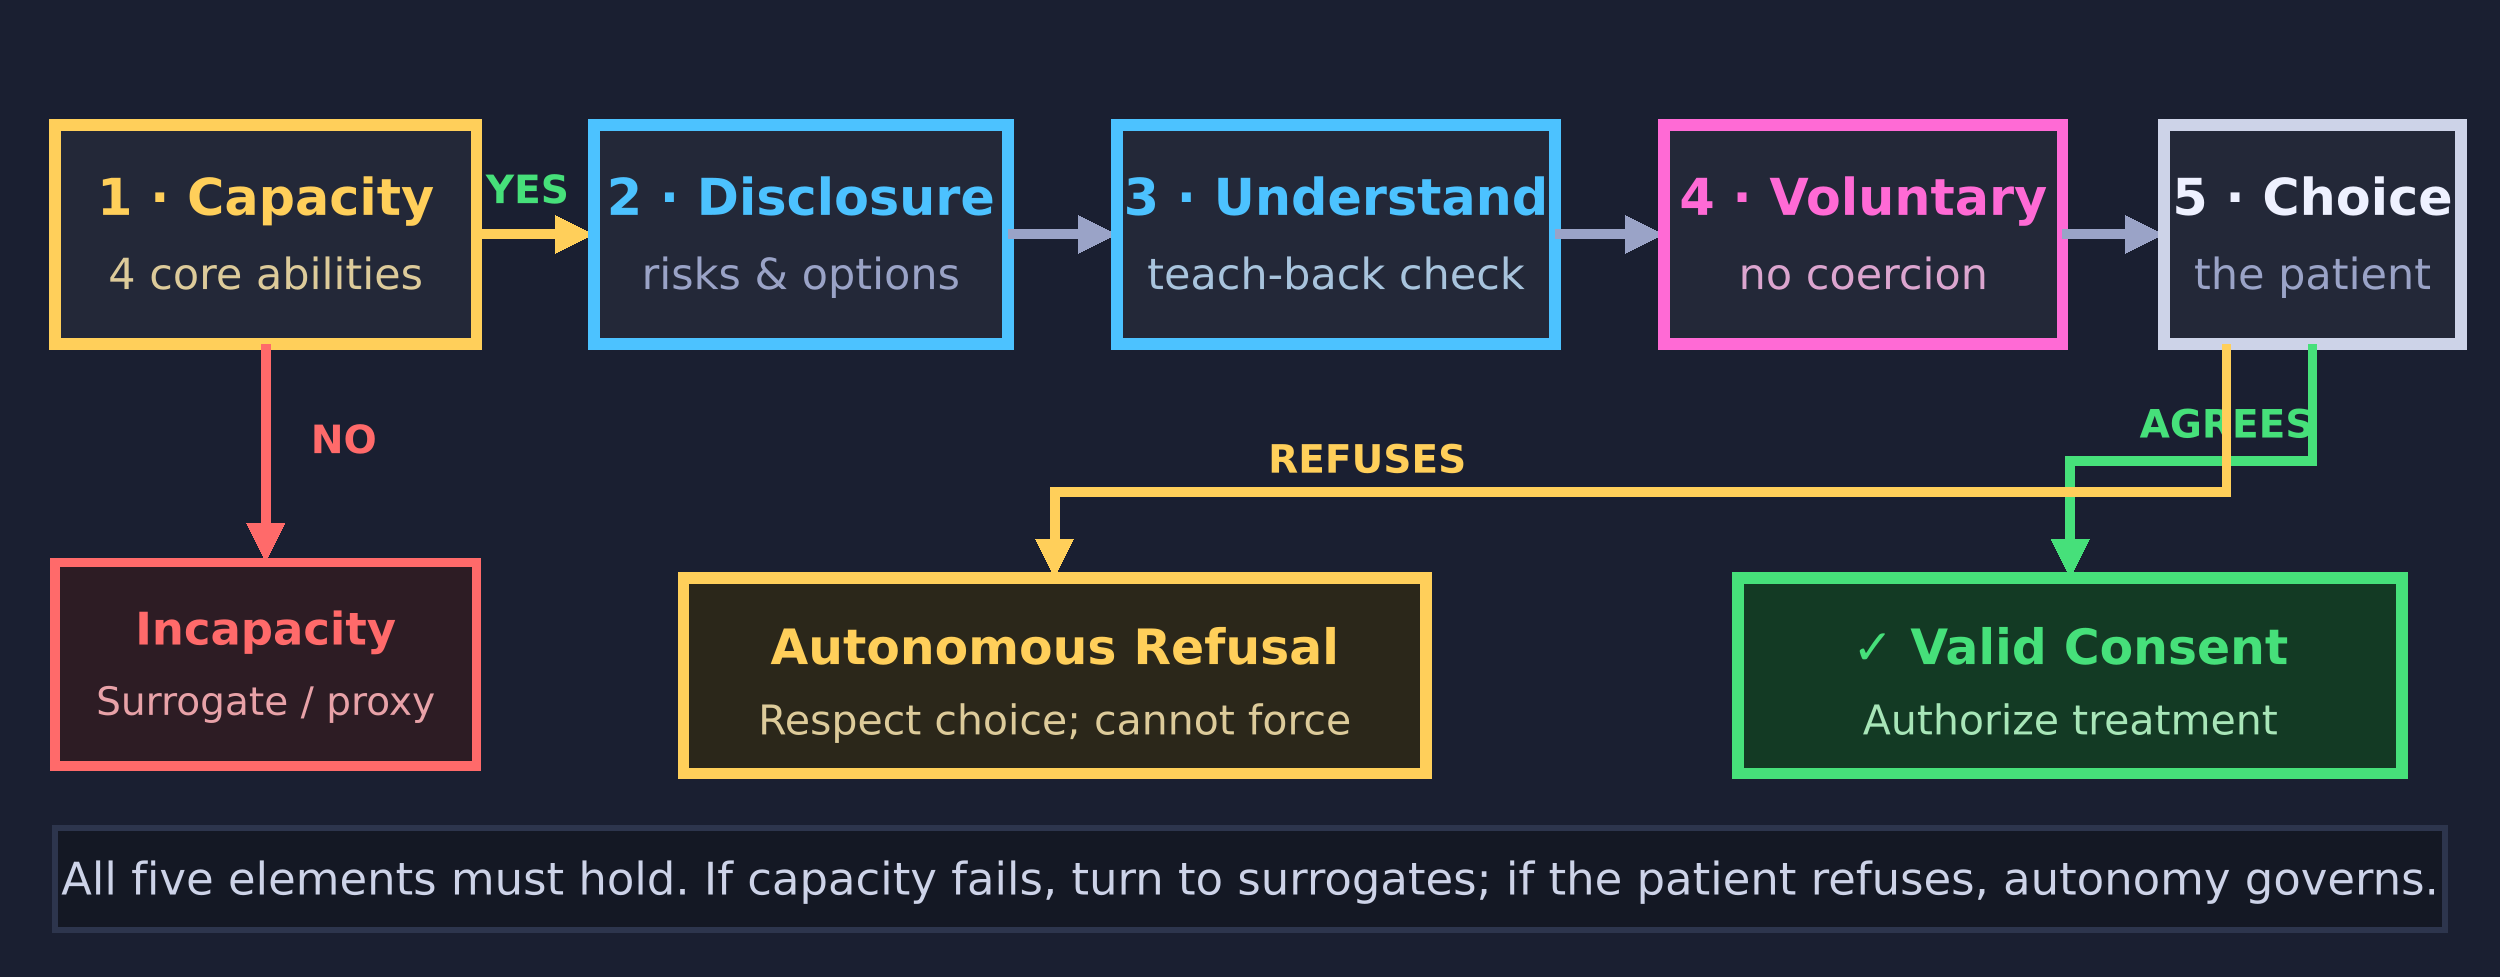
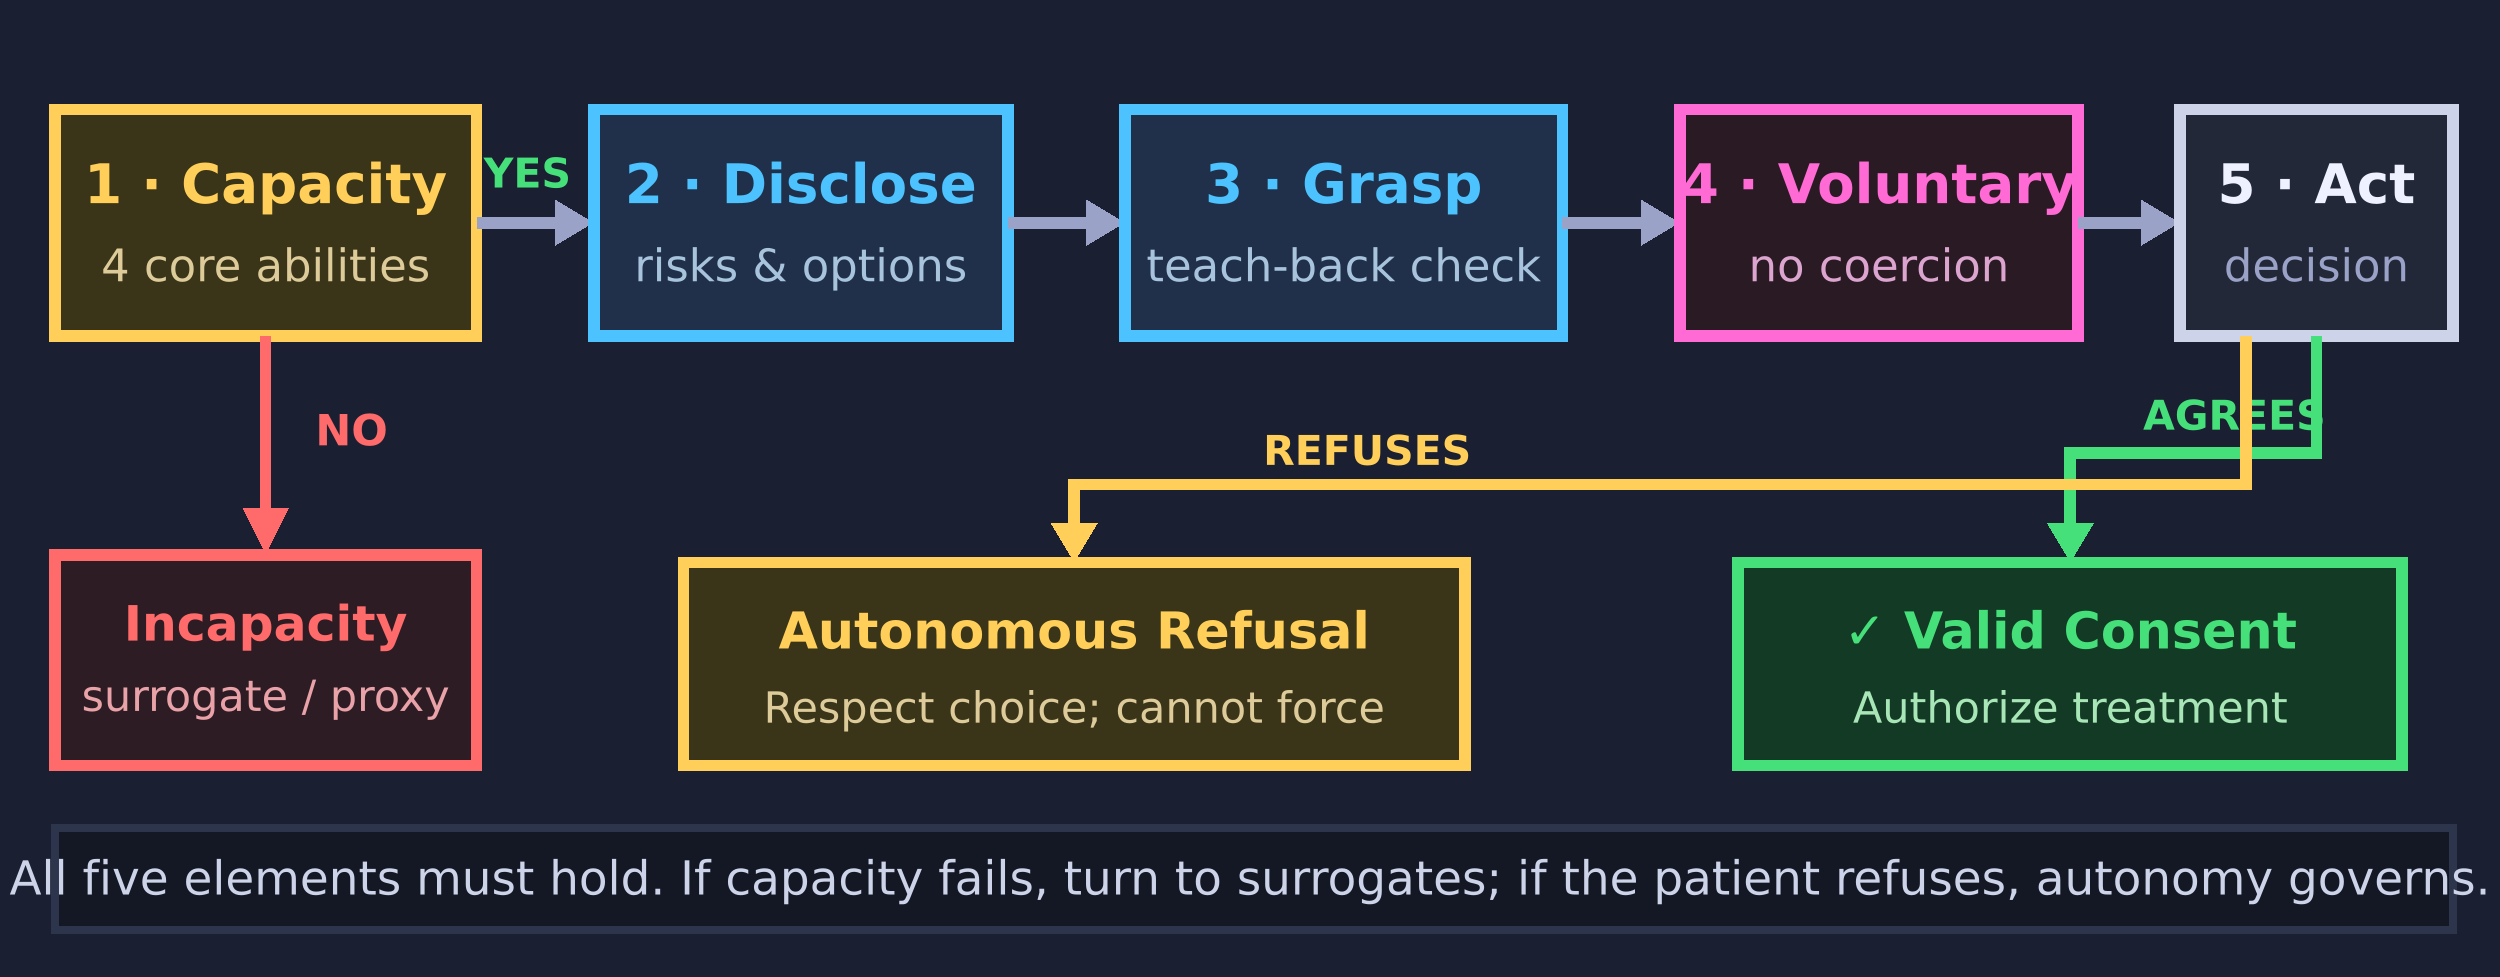
<svg xmlns="http://www.w3.org/2000/svg" viewBox="0 0 640 250" shape-rendering="crispEdges" role="img" aria-label="Clinical flowchart for informed consent and capacity. First assess decision-making capacity across four abilities: understand, appreciate, reason, communicate. If capacity is lacking, transition to a surrogate decision-maker under substituted judgment or best interests. If capacity is present, proceed through adequate disclosure under the reasonable-patient standard, verify understanding using teach-back dialogue, and ensure voluntariness free of coercion or manipulation. If the patient authorizes, proceed with treatment; if the competent patient refuses, respect the refusal as an exercise of autonomy.">
  <rect width="640" height="250" fill="#1a1f31" />
  <g font-family="Verdana, DejaVu Sans, sans-serif" text-anchor="middle">
-     <rect x="14" y="32" width="108" height="56" fill="#232838" stroke="#ffcf5a" stroke-width="3" />
-     <text x="68" y="55" fill="#ffcf5a" font-size="13" font-weight="bold">1 · Capacity</text>
-     <text x="68" y="74" fill="#ddcb9a" font-size="11">4 core abilities</text>
-     <path d="M68 88 L68 140" stroke="#ff6a6a" stroke-width="2.5" fill="none" />
-     <path d="M63 134 L68 144 L73 134 Z" fill="#ff6a6a" />
-     <text x="88" y="116" fill="#ff6a6a" font-size="10" font-weight="bold">NO</text>
-     <rect x="14" y="144" width="108" height="52" fill="#2d1c24" stroke="#ff6a6a" stroke-width="2.5" />
-     <text x="68" y="165" fill="#ff6a6a" font-size="11.5" font-weight="bold">Incapacity</text>
-     <text x="68" y="183" fill="#e8a2a8" font-size="10">Surrogate / proxy</text>
-     <path d="M122 60 L148 60" stroke="#ffcf5a" stroke-width="2.5" fill="none" />
-     <path d="M142 55 L152 60 L142 65 Z" fill="#ffcf5a" />
-     <text x="135" y="52" fill="#46e07a" font-size="10" font-weight="bold">YES</text>
-     <rect x="152" y="32" width="106" height="56" fill="#232838" stroke="#4cc2ff" stroke-width="3" />
-     <text x="205" y="55" fill="#4cc2ff" font-size="13" font-weight="bold">2 · Disclosure</text>
-     <text x="205" y="74" fill="#9aa3c7" font-size="11">risks &amp; options</text>
-     <path d="M258 60 L282 60" stroke="#9aa3c7" stroke-width="2.5" fill="none" />
-     <path d="M276 55 L286 60 L276 65 Z" fill="#9aa3c7" />
-     <rect x="286" y="32" width="112" height="56" fill="#232838" stroke="#4cc2ff" stroke-width="3" />
-     <text x="342" y="55" fill="#4cc2ff" font-size="13" font-weight="bold">3 · Understand</text>
-     <text x="342" y="74" fill="#a8c4dd" font-size="11">teach-back check</text>
-     <path d="M398 60 L422 60" stroke="#9aa3c7" stroke-width="2.5" fill="none" />
-     <path d="M416 55 L426 60 L416 65 Z" fill="#9aa3c7" />
-     <rect x="426" y="32" width="102" height="56" fill="#232838" stroke="#ff6ad5" stroke-width="3" />
-     <text x="477" y="55" fill="#ff6ad5" font-size="13" font-weight="bold">4 · Voluntary</text>
-     <text x="477" y="74" fill="#dca5cf" font-size="11">no coercion</text>
-     <path d="M528 60 L550 60" stroke="#9aa3c7" stroke-width="2.5" fill="none" />
-     <path d="M544 55 L554 60 L544 65 Z" fill="#9aa3c7" />
-     <rect x="554" y="32" width="76" height="56" fill="#232838" stroke="#cdd3e8" stroke-width="3" />
-     <text x="592" y="55" fill="#eef1ff" font-size="13" font-weight="bold">5 · Choice</text>
-     <text x="592" y="74" fill="#9aa3c7" font-size="11">the patient</text>
-     <g stroke="#46e07a" stroke-width="2.5" fill="none">
-       <path d="M592 88 L592 118 L530 118 L530 144" />
+     <rect x="14" y="28" width="108" height="58" fill="#3a3418" stroke="#ffcf5a" stroke-width="3" />
+     <text x="68" y="52" fill="#ffcf5a" font-size="14" font-weight="bold">1 · Capacity</text>
+     <text x="68" y="72" fill="#ddcb9a" font-size="11.5">4 core abilities</text>
+     <path d="M68 86 L68 136" stroke="#ff6a6a" stroke-width="3" fill="none" />
+     <path d="M62 130 L68 142 L74 130 Z" fill="#ff6a6a" />
+     <text x="90" y="114" fill="#ff6a6a" font-size="11" font-weight="bold">NO</text>
+     <rect x="14" y="142" width="108" height="54" fill="#2d1c24" stroke="#ff6a6a" stroke-width="3" />
+     <text x="68" y="164" fill="#ff6a6a" font-size="12.5" font-weight="bold">Incapacity</text>
+     <text x="68" y="182" fill="#e8a2a8" font-size="11">surrogate / proxy</text>
+     <path d="M122 57 L148 57" stroke="#9aa3c7" stroke-width="3" fill="none" />
+     <path d="M142 51 L152 57 L142 63 Z" fill="#9aa3c7" />
+     <text x="135" y="48" fill="#46e07a" font-size="10.5" font-weight="bold">YES</text>
+     <rect x="152" y="28" width="106" height="58" fill="#20304a" stroke="#4cc2ff" stroke-width="3" />
+     <text x="205" y="52" fill="#4cc2ff" font-size="14" font-weight="bold">2 · Disclose</text>
+     <text x="205" y="72" fill="#a8c4dd" font-size="11.5">risks &amp; options</text>
+     <path d="M258 57 L284 57" stroke="#9aa3c7" stroke-width="3" fill="none" />
+     <path d="M278 51 L288 57 L278 63 Z" fill="#9aa3c7" />
+     <rect x="288" y="28" width="112" height="58" fill="#20304a" stroke="#4cc2ff" stroke-width="3" />
+     <text x="344" y="52" fill="#4cc2ff" font-size="14" font-weight="bold">3 · Grasp</text>
+     <text x="344" y="72" fill="#a8c4dd" font-size="11.5">teach-back check</text>
+     <path d="M400 57 L426 57" stroke="#9aa3c7" stroke-width="3" fill="none" />
+     <path d="M420 51 L430 57 L420 63 Z" fill="#9aa3c7" />
+     <rect x="430" y="28" width="102" height="58" fill="#2a1a24" stroke="#ff6ad5" stroke-width="3" />
+     <text x="481" y="52" fill="#ff6ad5" font-size="14" font-weight="bold">4 · Voluntary</text>
+     <text x="481" y="72" fill="#dca5cf" font-size="11.5">no coercion</text>
+     <path d="M532 57 L554 57" stroke="#9aa3c7" stroke-width="3" fill="none" />
+     <path d="M548 51 L558 57 L548 63 Z" fill="#9aa3c7" />
+     <rect x="558" y="28" width="70" height="58" fill="#232838" stroke="#cdd3e8" stroke-width="3" />
+     <text x="593" y="52" fill="#eef1ff" font-size="14" font-weight="bold">5 · Act</text>
+     <text x="593" y="72" fill="#9aa3c7" font-size="11.5">decision</text>
+     <g stroke="#46e07a" stroke-width="3" fill="none">
+       <path d="M593 86 L593 116 L530 116 L530 140" />
    </g>
-     <path d="M525 138 L530 148 L535 138 Z" fill="#46e07a" />
-     <text x="570" y="112" fill="#46e07a" font-size="10" font-weight="bold">AGREES</text>
-     <rect x="445" y="148" width="170" height="50" fill="#133a24" stroke="#46e07a" stroke-width="3" />
-     <text x="530" y="170" fill="#46e07a" font-size="12.5" font-weight="bold">✓ Valid Consent</text>
-     <text x="530" y="188" fill="#a8e6b8" font-size="10.5">Authorize treatment</text>
-     <g stroke="#ffcf5a" stroke-width="2.5" fill="none">
-       <path d="M570 88 L570 126 L270 126 L270 144" />
+     <path d="M524 134 L530 144 L536 134 Z" fill="#46e07a" />
+     <text x="572" y="110" fill="#46e07a" font-size="10.5" font-weight="bold">AGREES</text>
+     <rect x="445" y="144" width="170" height="52" fill="#133a24" stroke="#46e07a" stroke-width="3" />
+     <text x="530" y="166" fill="#46e07a" font-size="13" font-weight="bold">✓ Valid Consent</text>
+     <text x="530" y="185" fill="#a8e6b8" font-size="11">Authorize treatment</text>
+     <g stroke="#ffcf5a" stroke-width="3" fill="none">
+       <path d="M575 86 L575 124 L275 124 L275 140" />
    </g>
-     <path d="M265 138 L270 148 L275 138 Z" fill="#ffcf5a" />
-     <text x="350" y="121" fill="#ffcf5a" font-size="10" font-weight="bold">REFUSES</text>
-     <rect x="175" y="148" width="190" height="50" fill="#2b271a" stroke="#ffcf5a" stroke-width="3" />
-     <text x="270" y="170" fill="#ffcf5a" font-size="12.5" font-weight="bold">Autonomous Refusal</text>
-     <text x="270" y="188" fill="#ddcb9a" font-size="10.5">Respect choice; cannot force</text>
-     <rect x="14" y="212" width="612" height="26" fill="#141824" stroke="#2d354d" stroke-width="1.5" />
-     <text x="320" y="229" fill="#cdd3e8" font-size="11.5">All five elements must hold. If capacity fails, turn to surrogates; if the patient refuses, autonomy governs.</text>
+     <path d="M269 134 L275 144 L281 134 Z" fill="#ffcf5a" />
+     <text x="350" y="119" fill="#ffcf5a" font-size="10.5" font-weight="bold">REFUSES</text>
+     <rect x="175" y="144" width="200" height="52" fill="#3a3418" stroke="#ffcf5a" stroke-width="3" />
+     <text x="275" y="166" fill="#ffcf5a" font-size="13" font-weight="bold">Autonomous Refusal</text>
+     <text x="275" y="185" fill="#ddcb9a" font-size="11">Respect choice; cannot force</text>
+     <rect x="14" y="212" width="614" height="26" fill="#141824" stroke="#2d354d" stroke-width="2" />
+     <text x="320" y="229" fill="#cdd3e8" font-size="12">All five elements must hold. If capacity fails, turn to surrogates; if the patient refuses, autonomy governs.</text>
  </g>
</svg>
